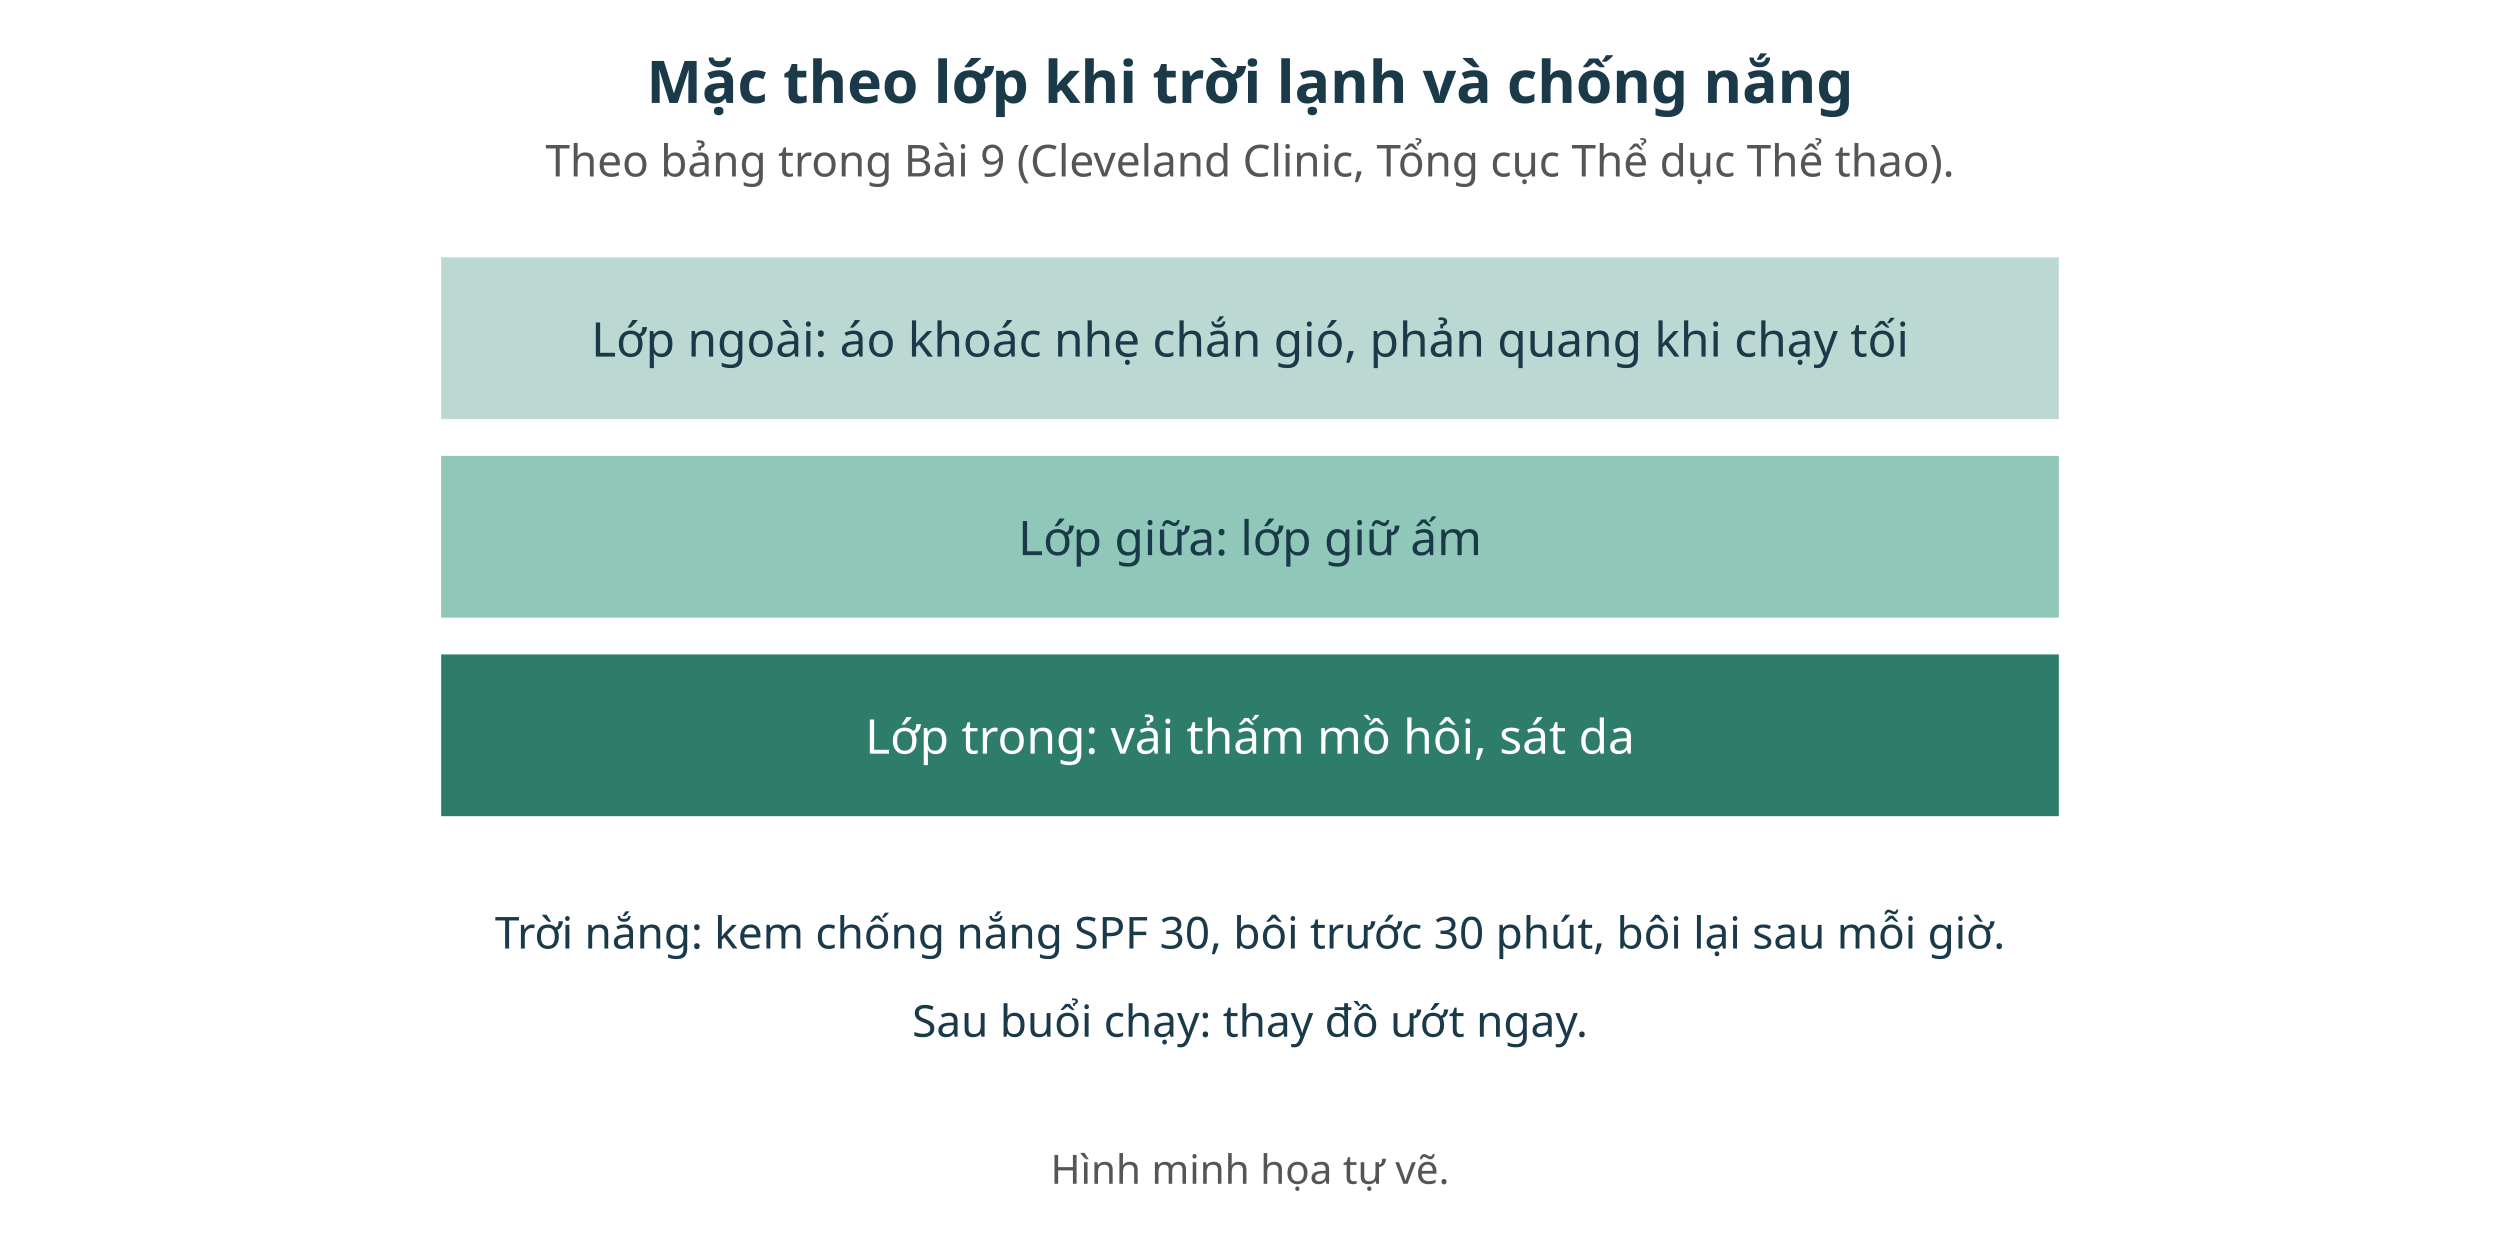
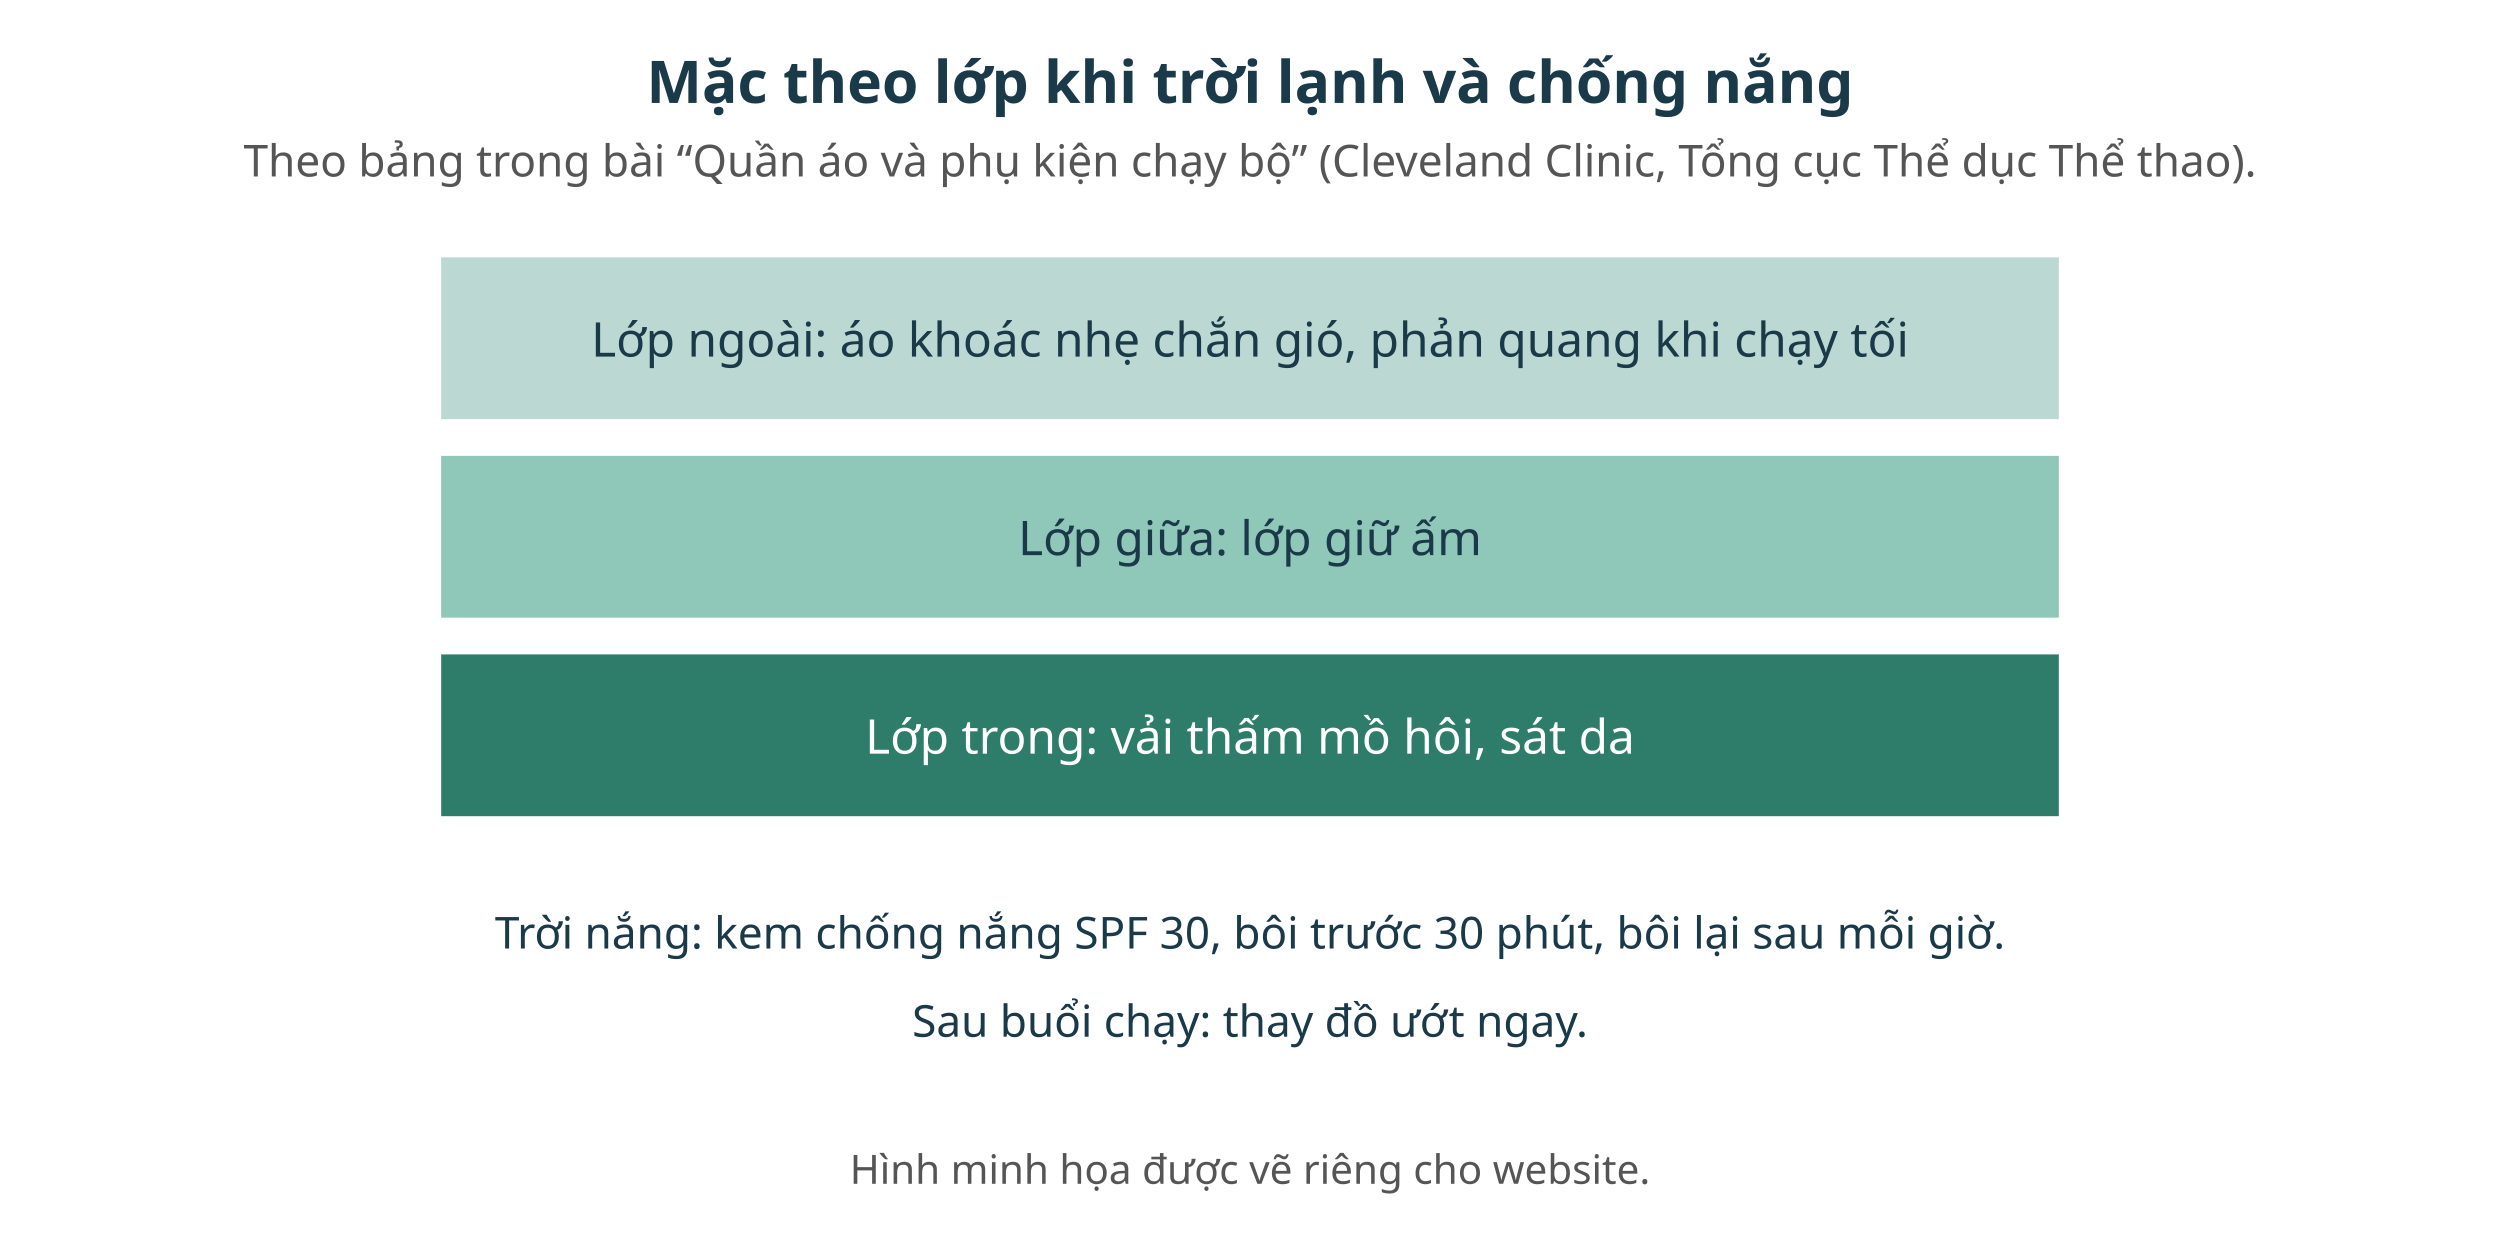
<svg xmlns="http://www.w3.org/2000/svg" viewBox="0 0 680 340" role="img" aria-label="Mặc theo lớp khi trời lạnh: lớp trong vải thấm mồ hôi, lớp giữa giữ ấm, lớp ngoài áo khoác nhẹ chắn gió; trời nắng bôi kem chống nắng SPF 30 trước 30 phút và bôi lại sau mỗi giờ; sau buổi chạy thay đồ ướt ngay">
  <rect width="680" height="340" fill="#ffffff" />
  <text x="340" y="28" font-family="sans-serif" font-size="16" font-weight="bold" text-anchor="middle" fill="#1a3a4a">Mặc theo lớp khi trời lạnh và chống nắng</text>
-   <text x="340" y="48" font-family="sans-serif" font-size="12" text-anchor="middle" fill="#555555">Theo bảng trong Bài 9 (Cleveland Clinic, Tổng cục Thể dục Thể thao).</text>
+   <text x="340" y="48" font-family="sans-serif" font-size="12" text-anchor="middle" fill="#555555">Theo bảng trong bài “Quần áo và phụ kiện chạy bộ” (Cleveland Clinic, Tổng cục Thể dục Thể thao).</text>
  <g font-family="sans-serif" font-size="13" fill="#1a3a4a">
    <rect x="120" y="70" width="440" height="44" fill="#bcd8d2" />
    <text x="340" y="97" text-anchor="middle">Lớp ngoài: áo khoác nhẹ chắn gió, phản quang khi chạy tối</text>
    <rect x="120" y="124" width="440" height="44" fill="#8fc7b8" />
    <text x="340" y="151" text-anchor="middle">Lớp giữa: lớp giữ ấm</text>
    <rect x="120" y="178" width="440" height="44" fill="#2e7d6b" />
    <text x="340" y="205" text-anchor="middle" fill="#ffffff">Lớp trong: vải thấm mồ hôi, sát da</text>
  </g>
  <text x="340" y="258" font-family="sans-serif" font-size="12" text-anchor="middle" fill="#1a3a4a">Trời nắng: kem chống nắng SPF 30, bôi trước 30 phút, bôi lại sau mỗi giờ.</text>
  <text x="340" y="282" font-family="sans-serif" font-size="12" text-anchor="middle" fill="#1a3a4a">Sau buổi chạy: thay đồ ướt ngay.</text>
-   <text x="340" y="322" font-family="sans-serif" font-size="11" text-anchor="middle" fill="#555555">Hình minh họa tự vẽ.</text>
+   <text x="340" y="322" font-family="sans-serif" font-size="11" text-anchor="middle" fill="#555555">Hình minh họa được vẽ riêng cho website.</text>
</svg>
